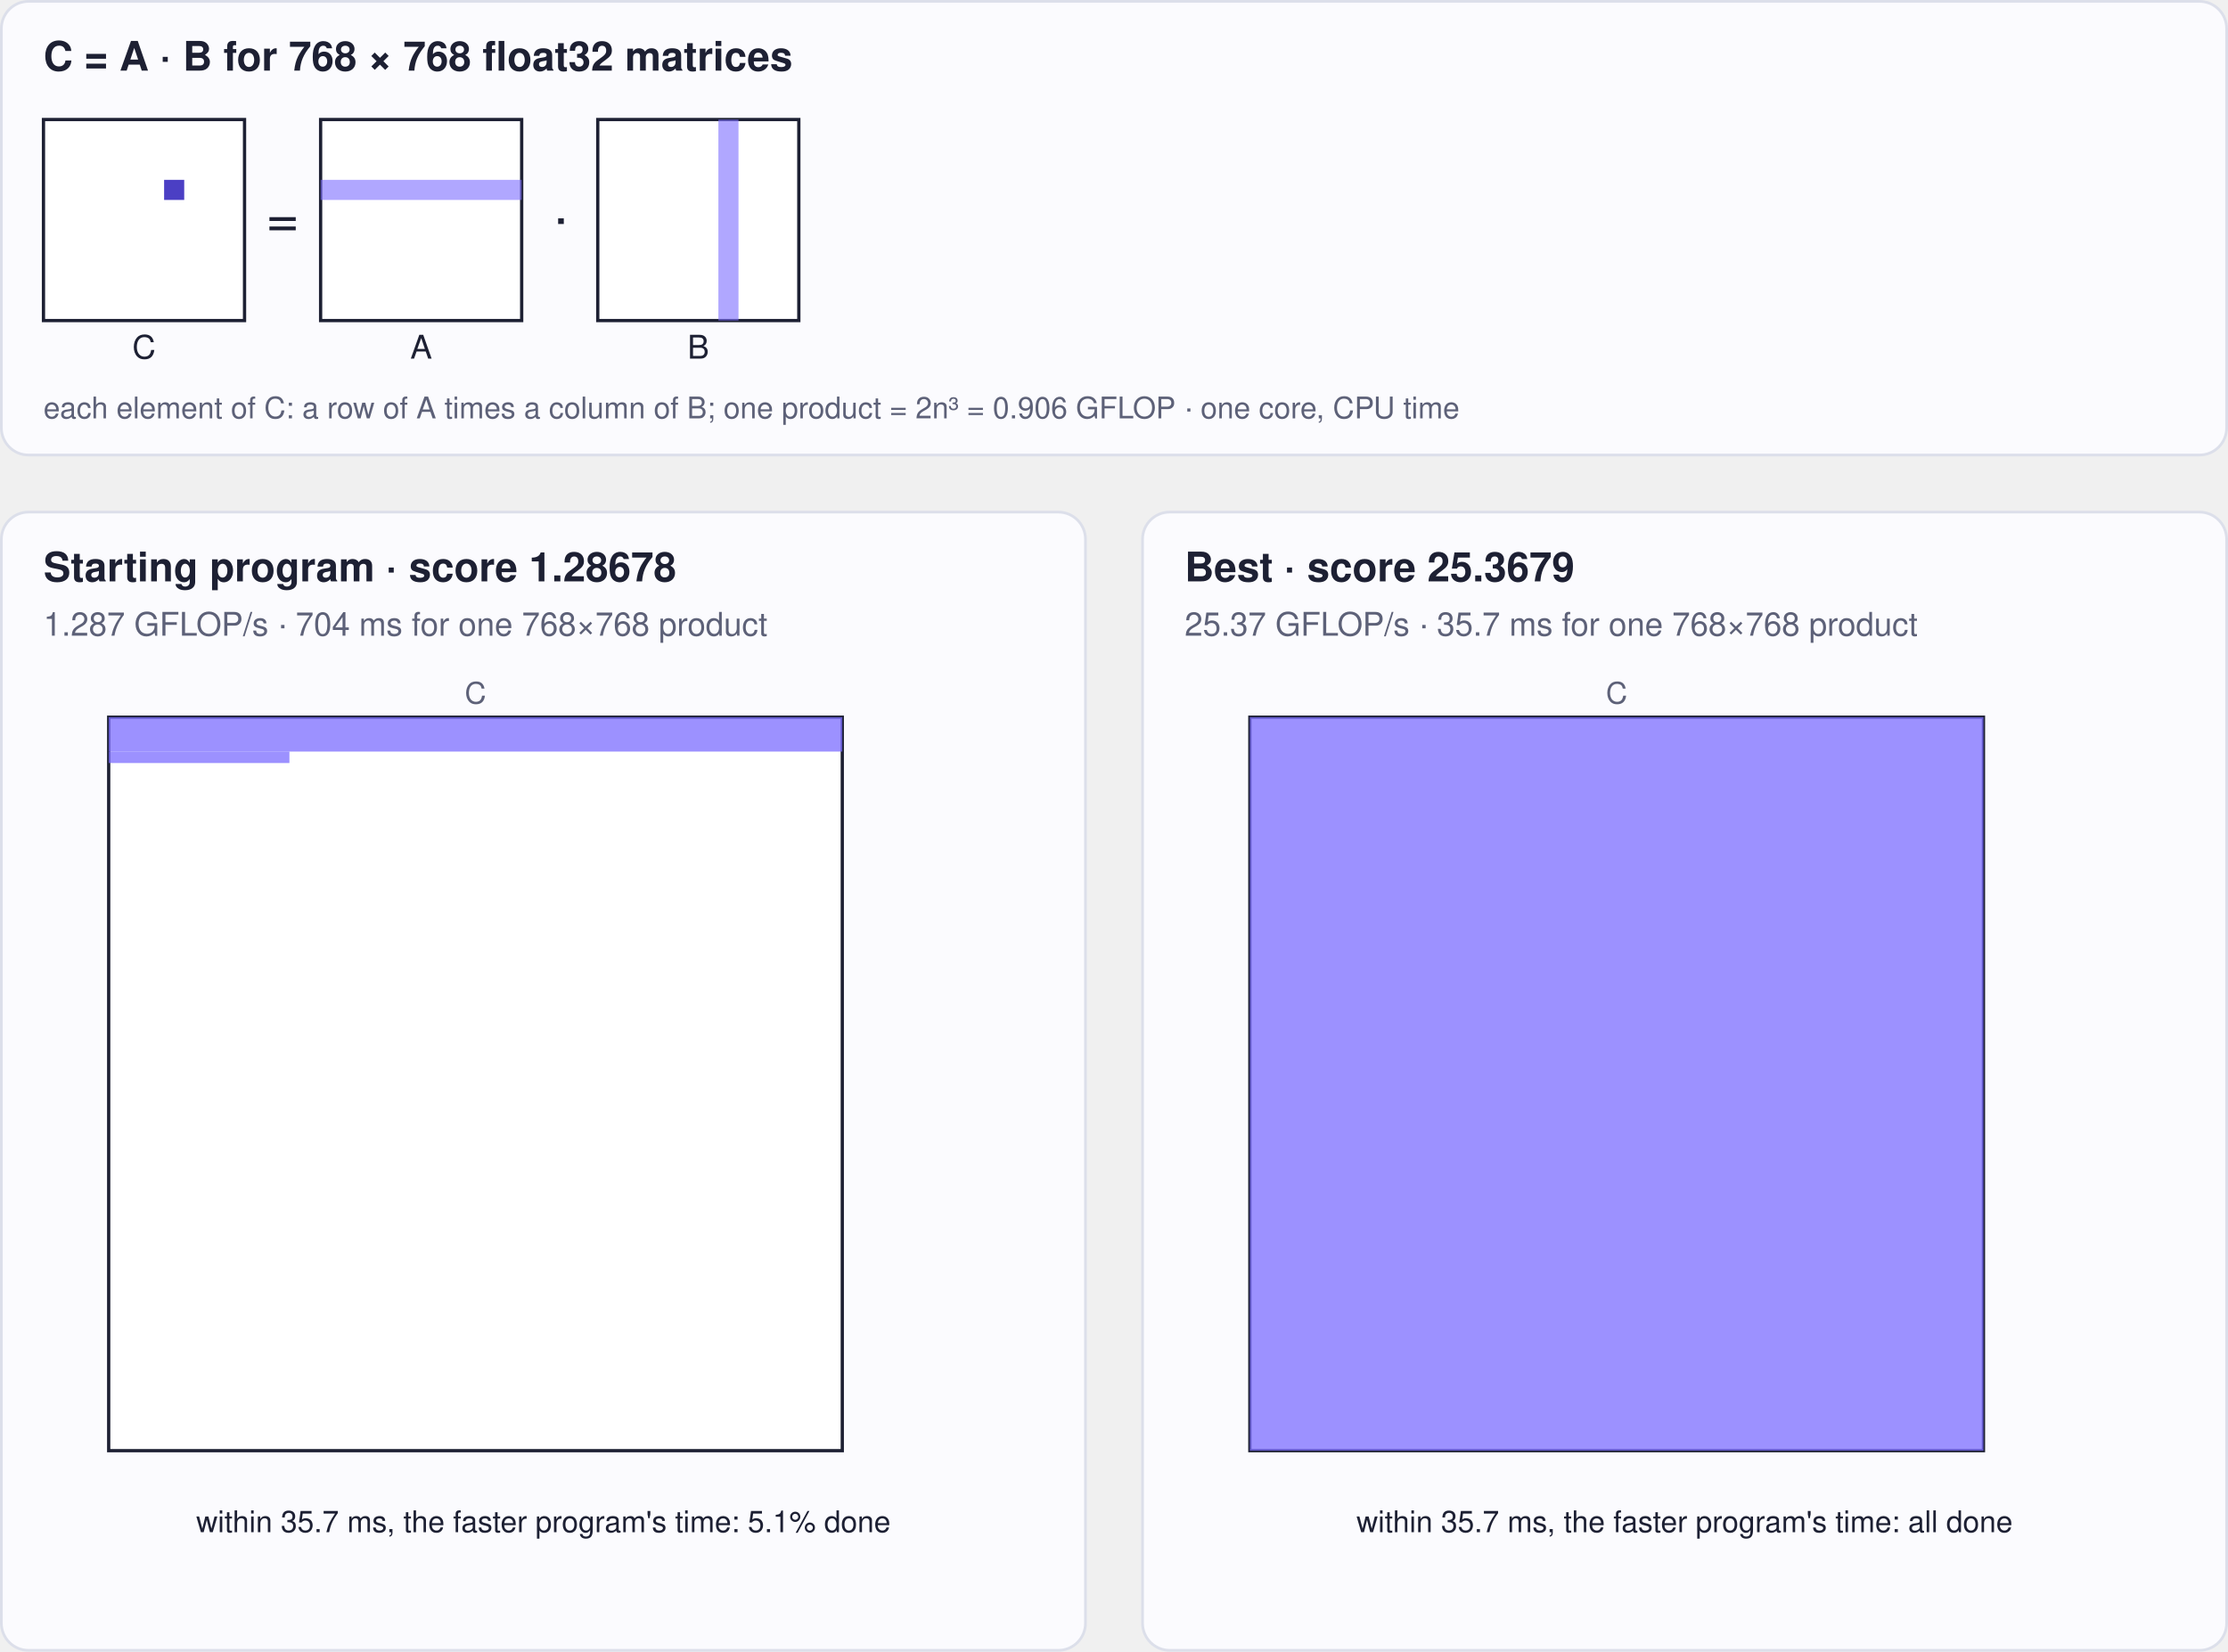
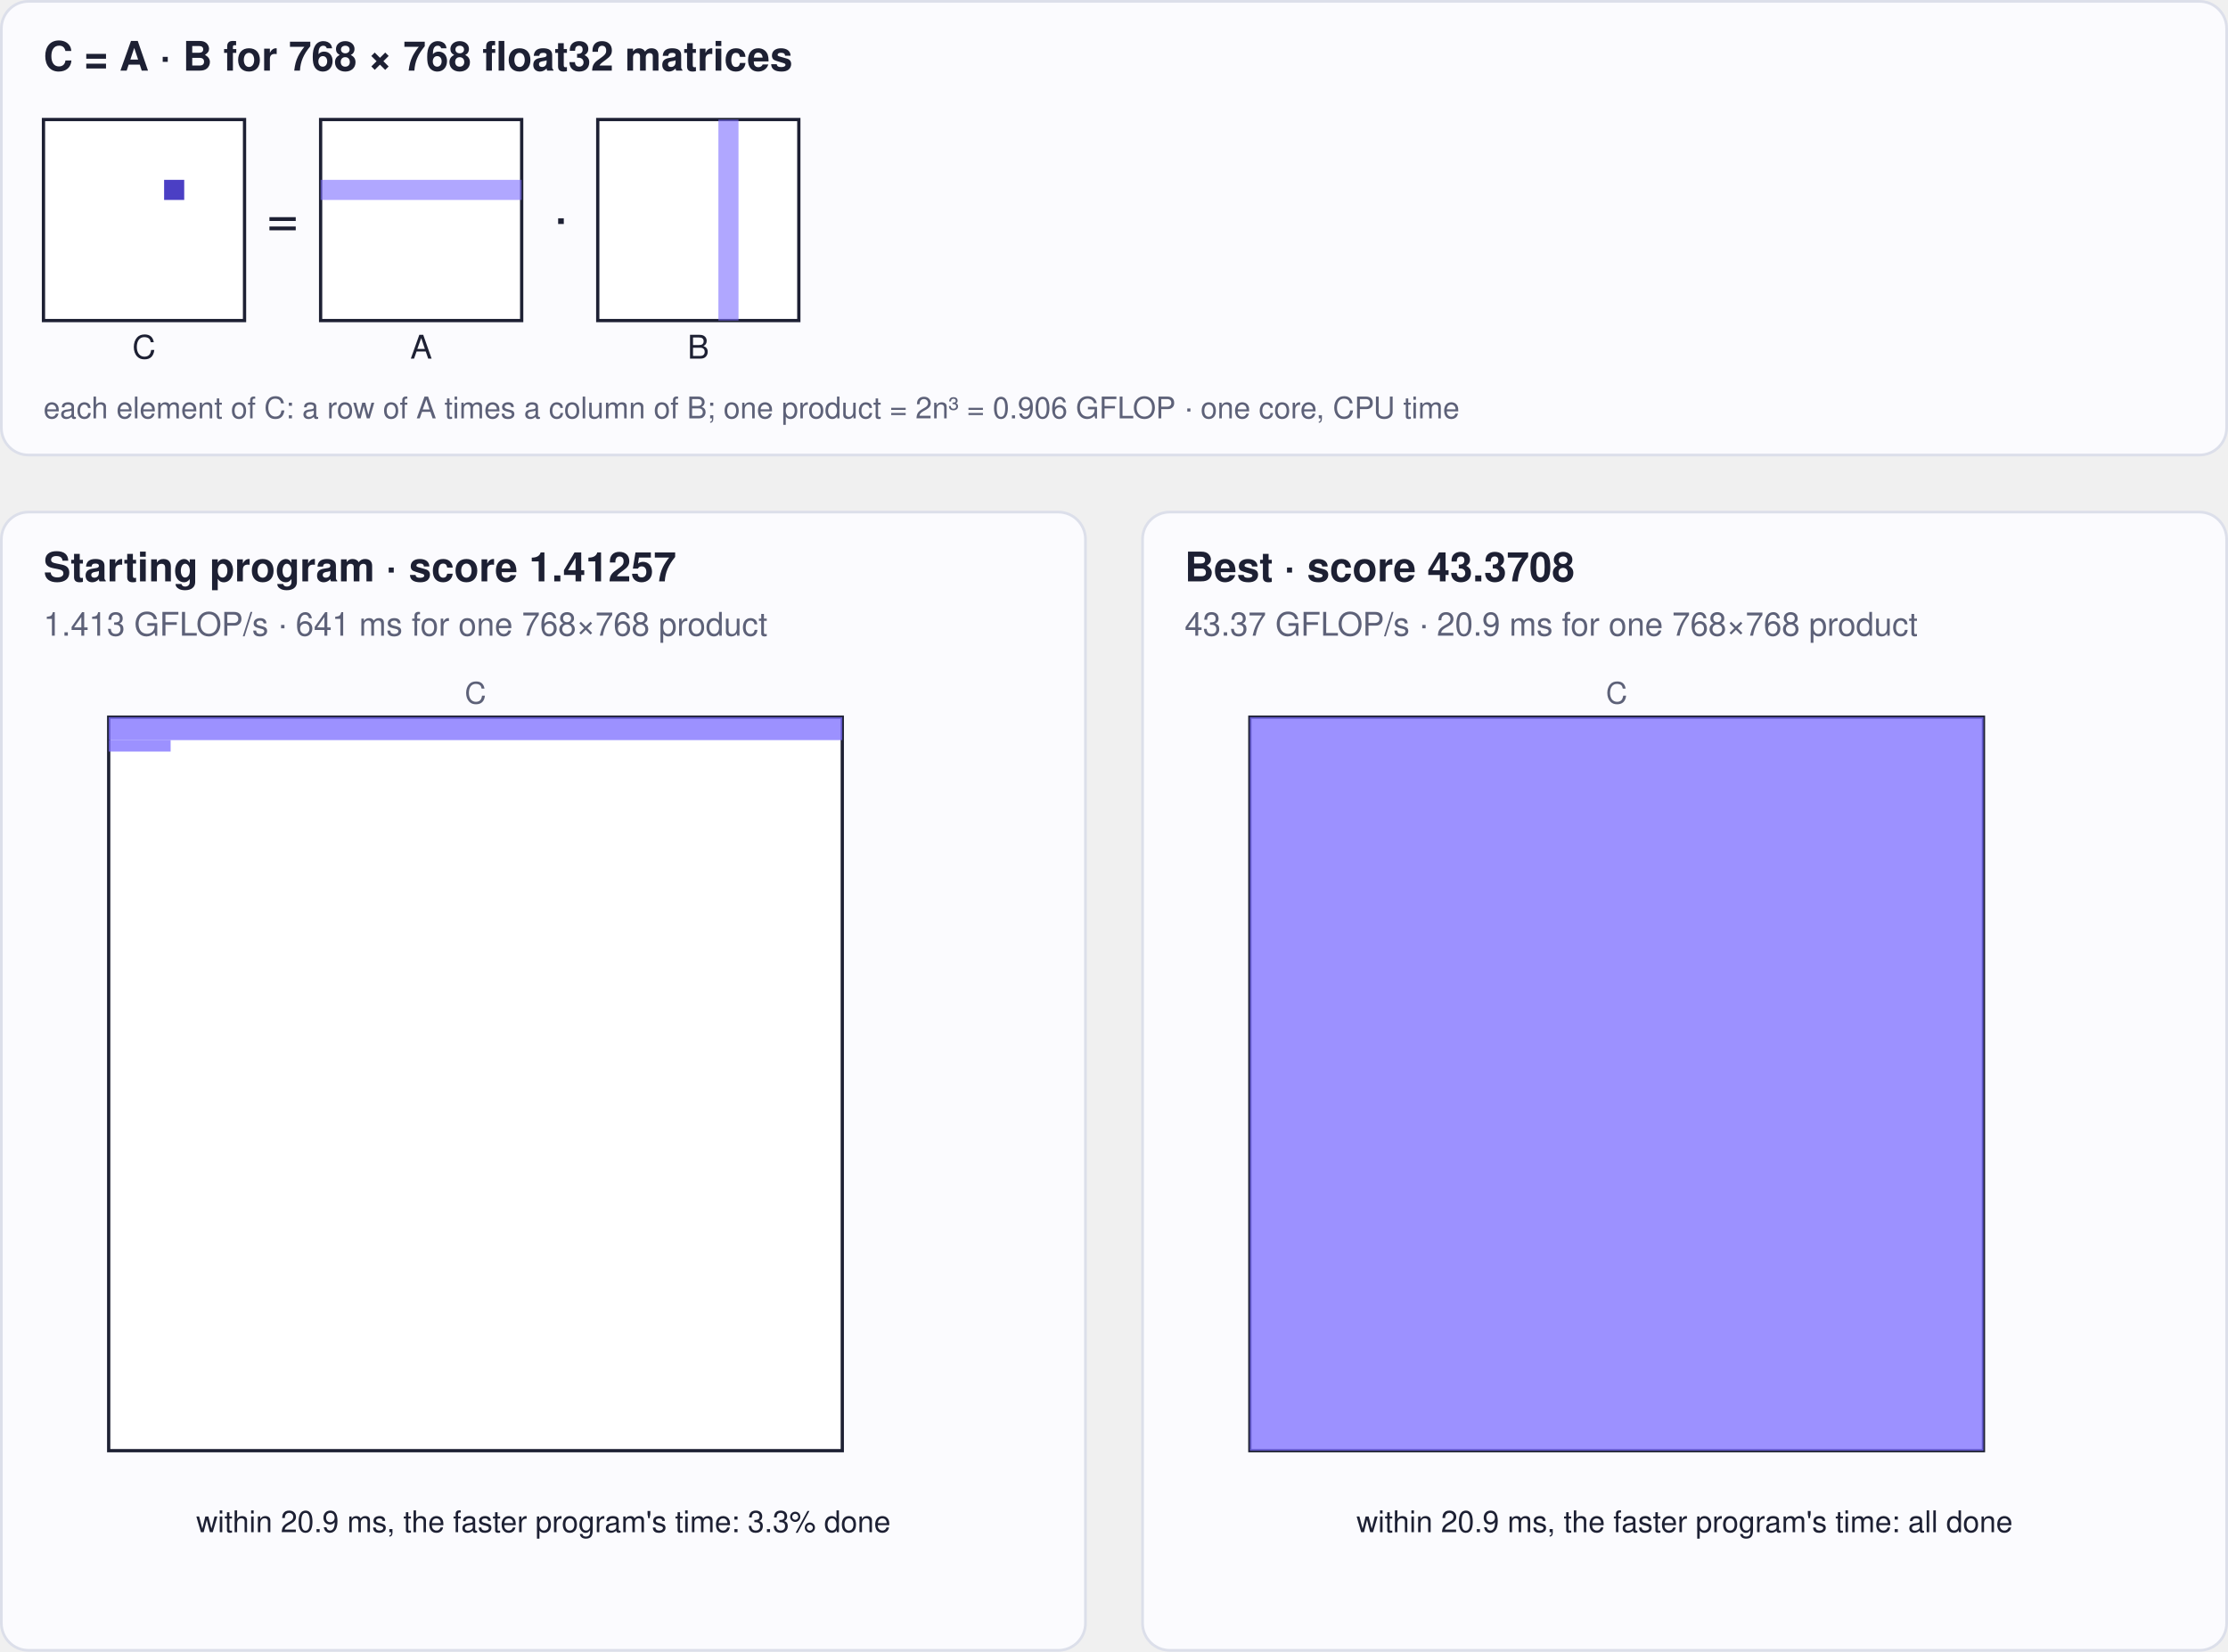
<svg xmlns="http://www.w3.org/2000/svg" viewBox="0 0 820 608.00" width="820" height="608.00" role="img" aria-label="matmul_st_cpp: the starting program's solution and the best one" font-family="system-ui, -apple-system, Segoe UI, Helvetica, Arial, sans-serif">
  <rect x="0.5" y="0.5" width="819" height="167.00" rx="10" fill="#fbfbfe" stroke="#dcdfea" />
  <text x="16.00" y="26.00" font-size="15" fill="#1d2033" text-anchor="start" font-weight="600">C = A · B for 768 × 768 float32 matrices</text>
  <rect x="16.00" y="44.00" width="74.00" height="74.00" fill="#fff" stroke="#1d2033" stroke-width="1.2" />
  <rect x="60.40" y="66.20" width="7.40" height="7.40" fill="#4b3fc4" />
  <text x="53.00" y="132.00" font-size="12" fill="#1d2033" text-anchor="middle" font-weight="normal">C</text>
  <text x="104.00" y="87.00" font-size="20" fill="#1d2033" text-anchor="middle" font-weight="normal">=</text>
  <rect x="118.00" y="44.00" width="74.00" height="74.00" fill="#fff" stroke="#1d2033" stroke-width="1.2" />
  <rect x="118.00" y="66.20" width="74.00" height="7.40" fill="#7b6cff" fill-opacity="0.6" />
  <text x="155.00" y="132.00" font-size="12" fill="#1d2033" text-anchor="middle" font-weight="normal">A</text>
  <text x="206.00" y="87.00" font-size="20" fill="#1d2033" text-anchor="middle" font-weight="normal">·</text>
  <rect x="220.00" y="44.00" width="74.00" height="74.00" fill="#fff" stroke="#1d2033" stroke-width="1.2" />
  <rect x="264.40" y="44.00" width="7.40" height="74.00" fill="#7b6cff" fill-opacity="0.6" />
  <text x="257.00" y="132.00" font-size="12" fill="#1d2033" text-anchor="middle" font-weight="normal">B</text>
  <text x="16.00" y="154.00" font-size="11" fill="#5d6178" text-anchor="start" font-weight="normal">each element of C: a row of A times a column of B; one product = 2n³ = 0.906 GFLOP · one core, CPU time</text>
  <g transform="translate(0 188.00)">
    <rect x="0.5" y="0.5" width="399" height="419" rx="10" fill="#fbfbfe" stroke="#dcdfea" />
-     <text x="16" y="26" font-size="15" font-weight="600" fill="#1d2033">Starting program · score 1.28678</text>
-     <text x="16" y="46" font-size="12" fill="#5d6178">1.287 GFLOP/s · 704 ms for one 768×768 product</text>
+     <text x="16" y="26" font-size="15" font-weight="600" fill="#1d2033">Starting program · score 1.41257</text>
+     <text x="16" y="46" font-size="12" fill="#5d6178">1.413 GFLOP/s · 641 ms for one 768×768 product</text>
    <rect x="40.00" y="76.00" width="270.00" height="270.00" fill="#fff" stroke="#1d2033" stroke-width="1.2" />
-     <rect x="40.00" y="76.00" width="270.00" height="12.66" fill="#7b6cff" fill-opacity="0.75" />
-     <rect x="40.00" y="88.66" width="66.52" height="4.22" fill="#7b6cff" fill-opacity="0.75" />
+     <rect x="40.00" y="76.00" width="270.00" height="8.44" fill="#7b6cff" fill-opacity="0.75" />
+     <rect x="40.00" y="84.44" width="22.80" height="4.22" fill="#7b6cff" fill-opacity="0.75" />
    <text x="175.00" y="71.00" font-size="11" fill="#5d6178" text-anchor="middle" font-weight="normal">C</text>
-     <text x="200.00" y="376.00" font-size="11" fill="#1d2033" text-anchor="middle" font-weight="normal">within 35.7 ms, the faster program's time: 5.1% done</text>
+     <text x="200.00" y="376.00" font-size="11" fill="#1d2033" text-anchor="middle" font-weight="normal">within 20.9 ms, the faster program's time: 3.3% done</text>
    <rect x="420.5" y="0.5" width="399" height="419" rx="10" fill="#fbfbfe" stroke="#dcdfea" />
-     <text x="436" y="26" font-size="15" font-weight="600" fill="#1d2033">Best · score 25.3679</text>
-     <text x="436" y="46" font-size="12" fill="#5d6178">25.37 GFLOP/s · 35.7 ms for one 768×768 product</text>
+     <text x="436" y="26" font-size="15" font-weight="600" fill="#1d2033">Best · score 43.3708</text>
+     <text x="436" y="46" font-size="12" fill="#5d6178">43.37 GFLOP/s · 20.9 ms for one 768×768 product</text>
    <rect x="460.00" y="76.00" width="270.00" height="270.00" fill="#fff" stroke="#1d2033" stroke-width="1.2" />
    <rect x="460.00" y="76.00" width="270.00" height="270.00" fill="#7b6cff" fill-opacity="0.75" />
    <text x="595.00" y="71.00" font-size="11" fill="#5d6178" text-anchor="middle" font-weight="normal">C</text>
-     <text x="620.00" y="376.00" font-size="11" fill="#1d2033" text-anchor="middle" font-weight="normal">within 35.7 ms, the faster program's time: all done</text>
+     <text x="620.00" y="376.00" font-size="11" fill="#1d2033" text-anchor="middle" font-weight="normal">within 20.9 ms, the faster program's time: all done</text>
  </g>
</svg>
